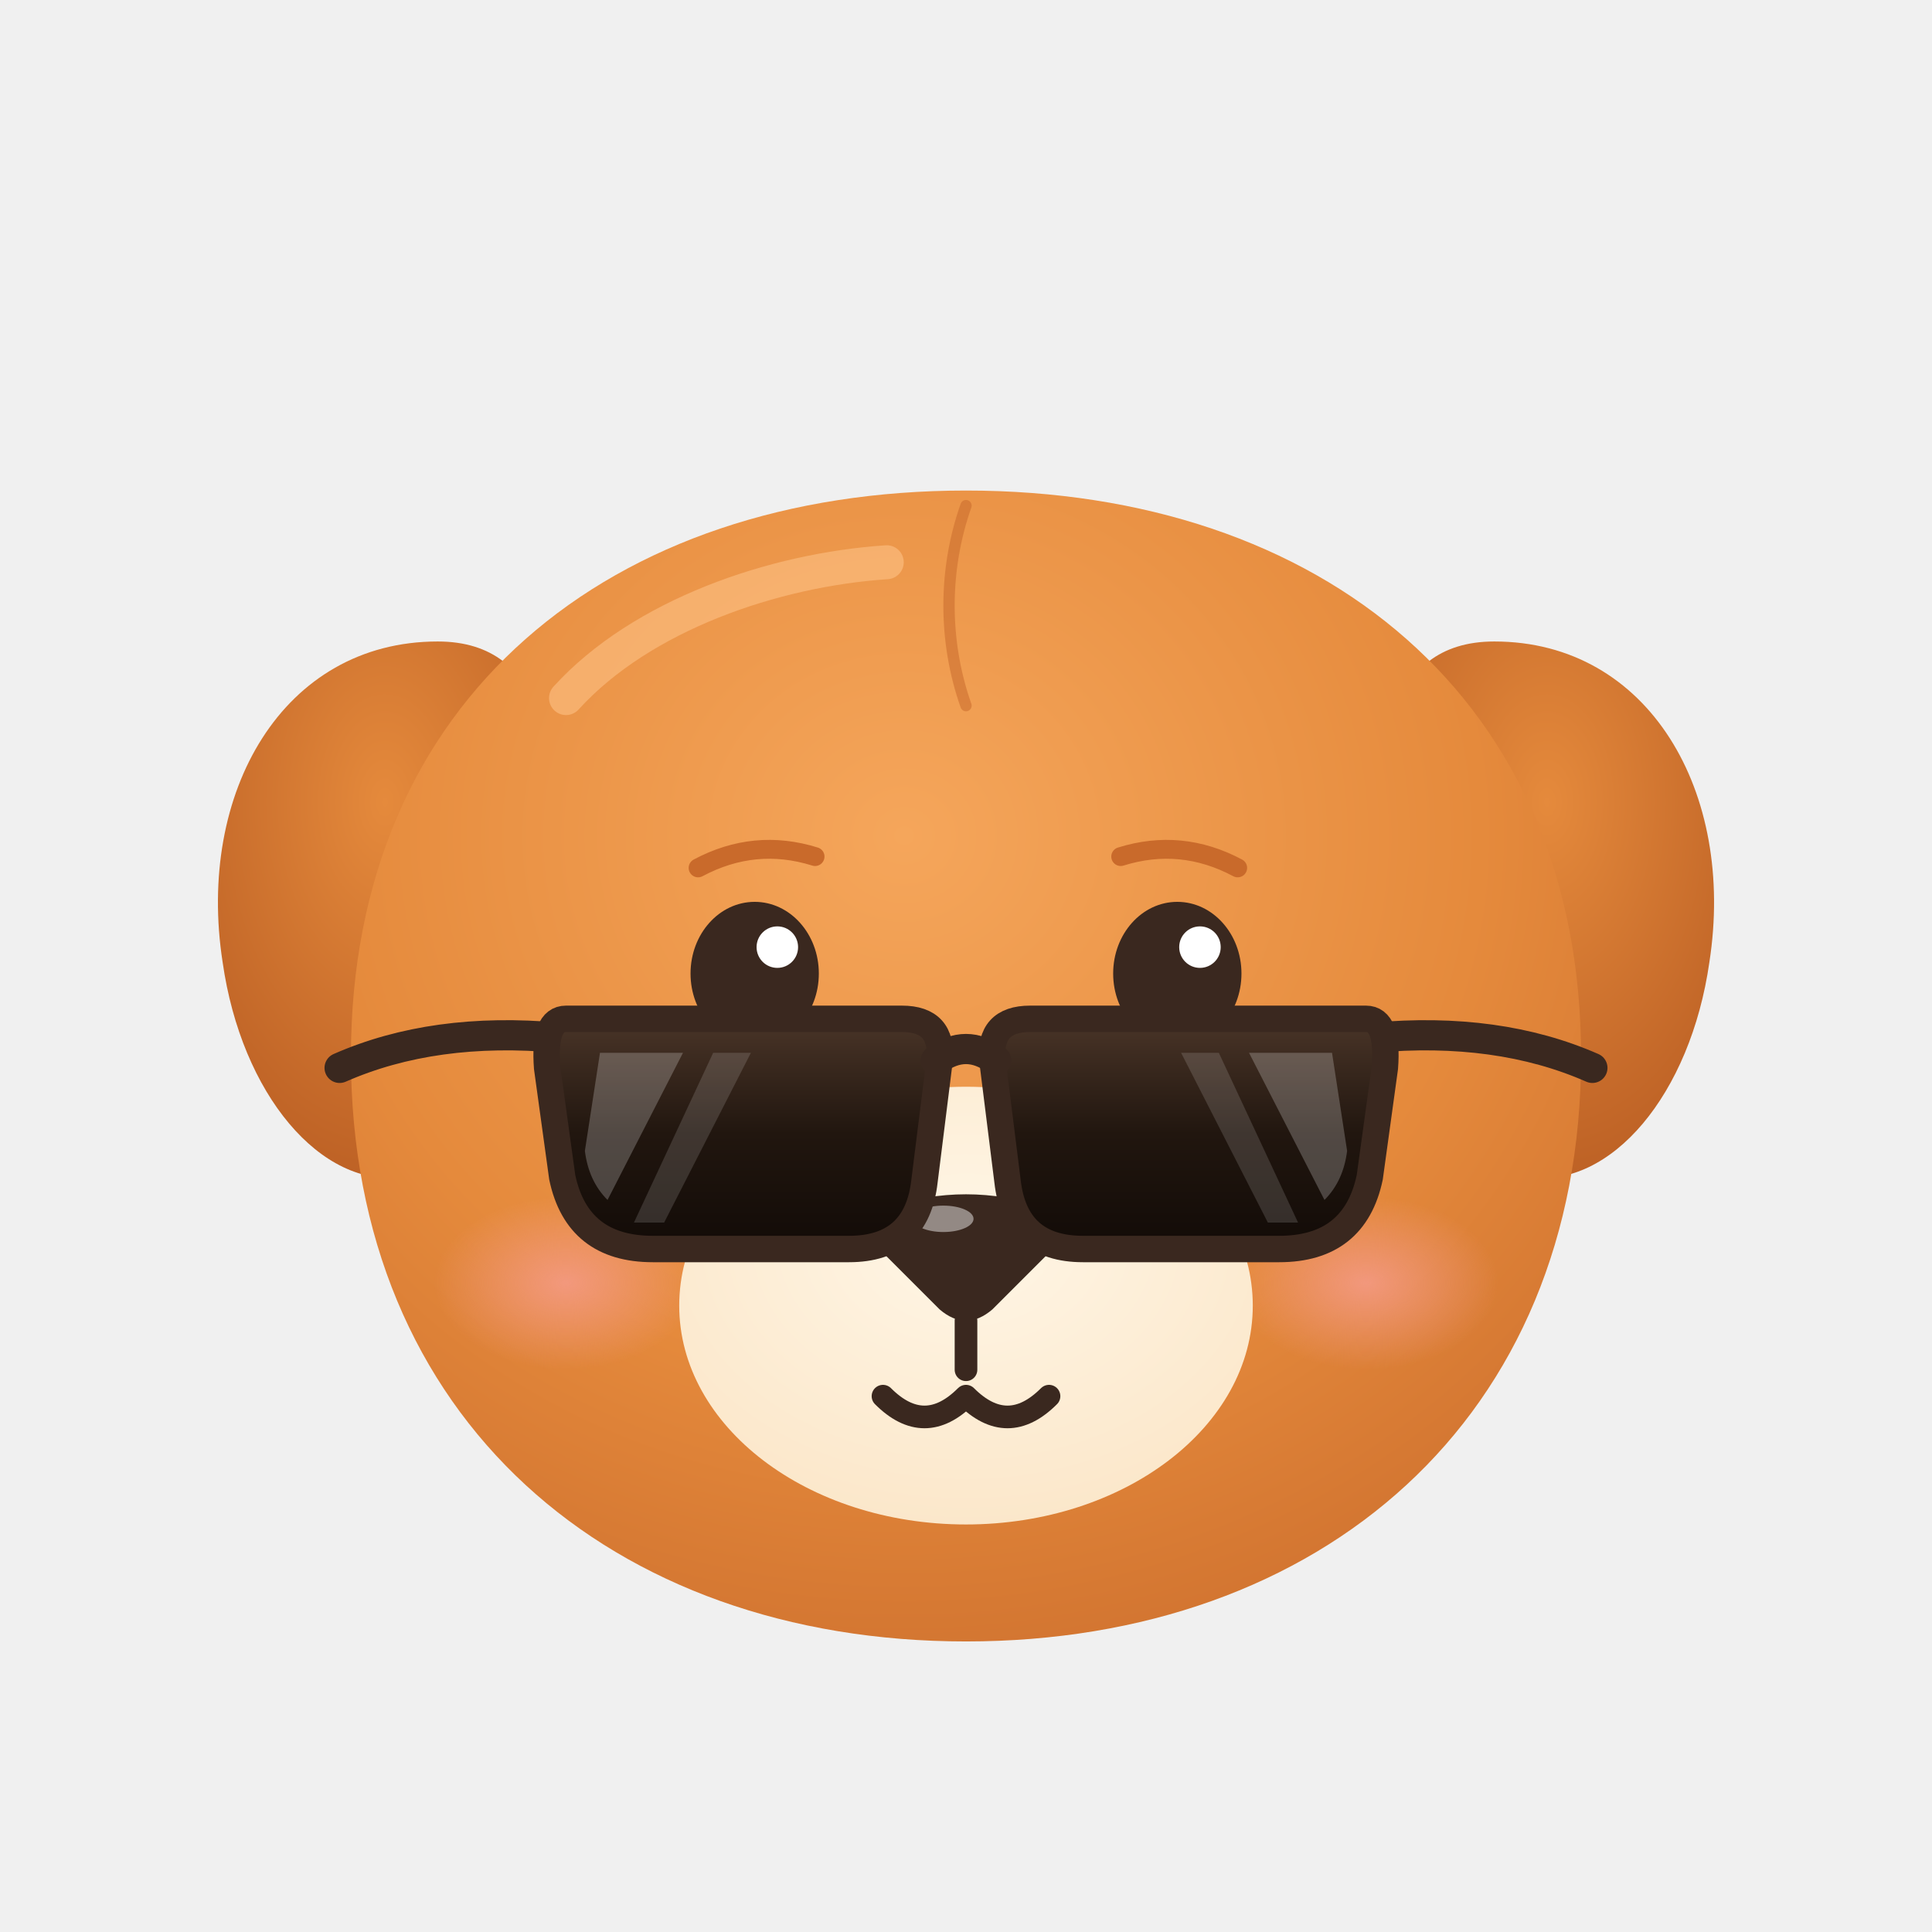
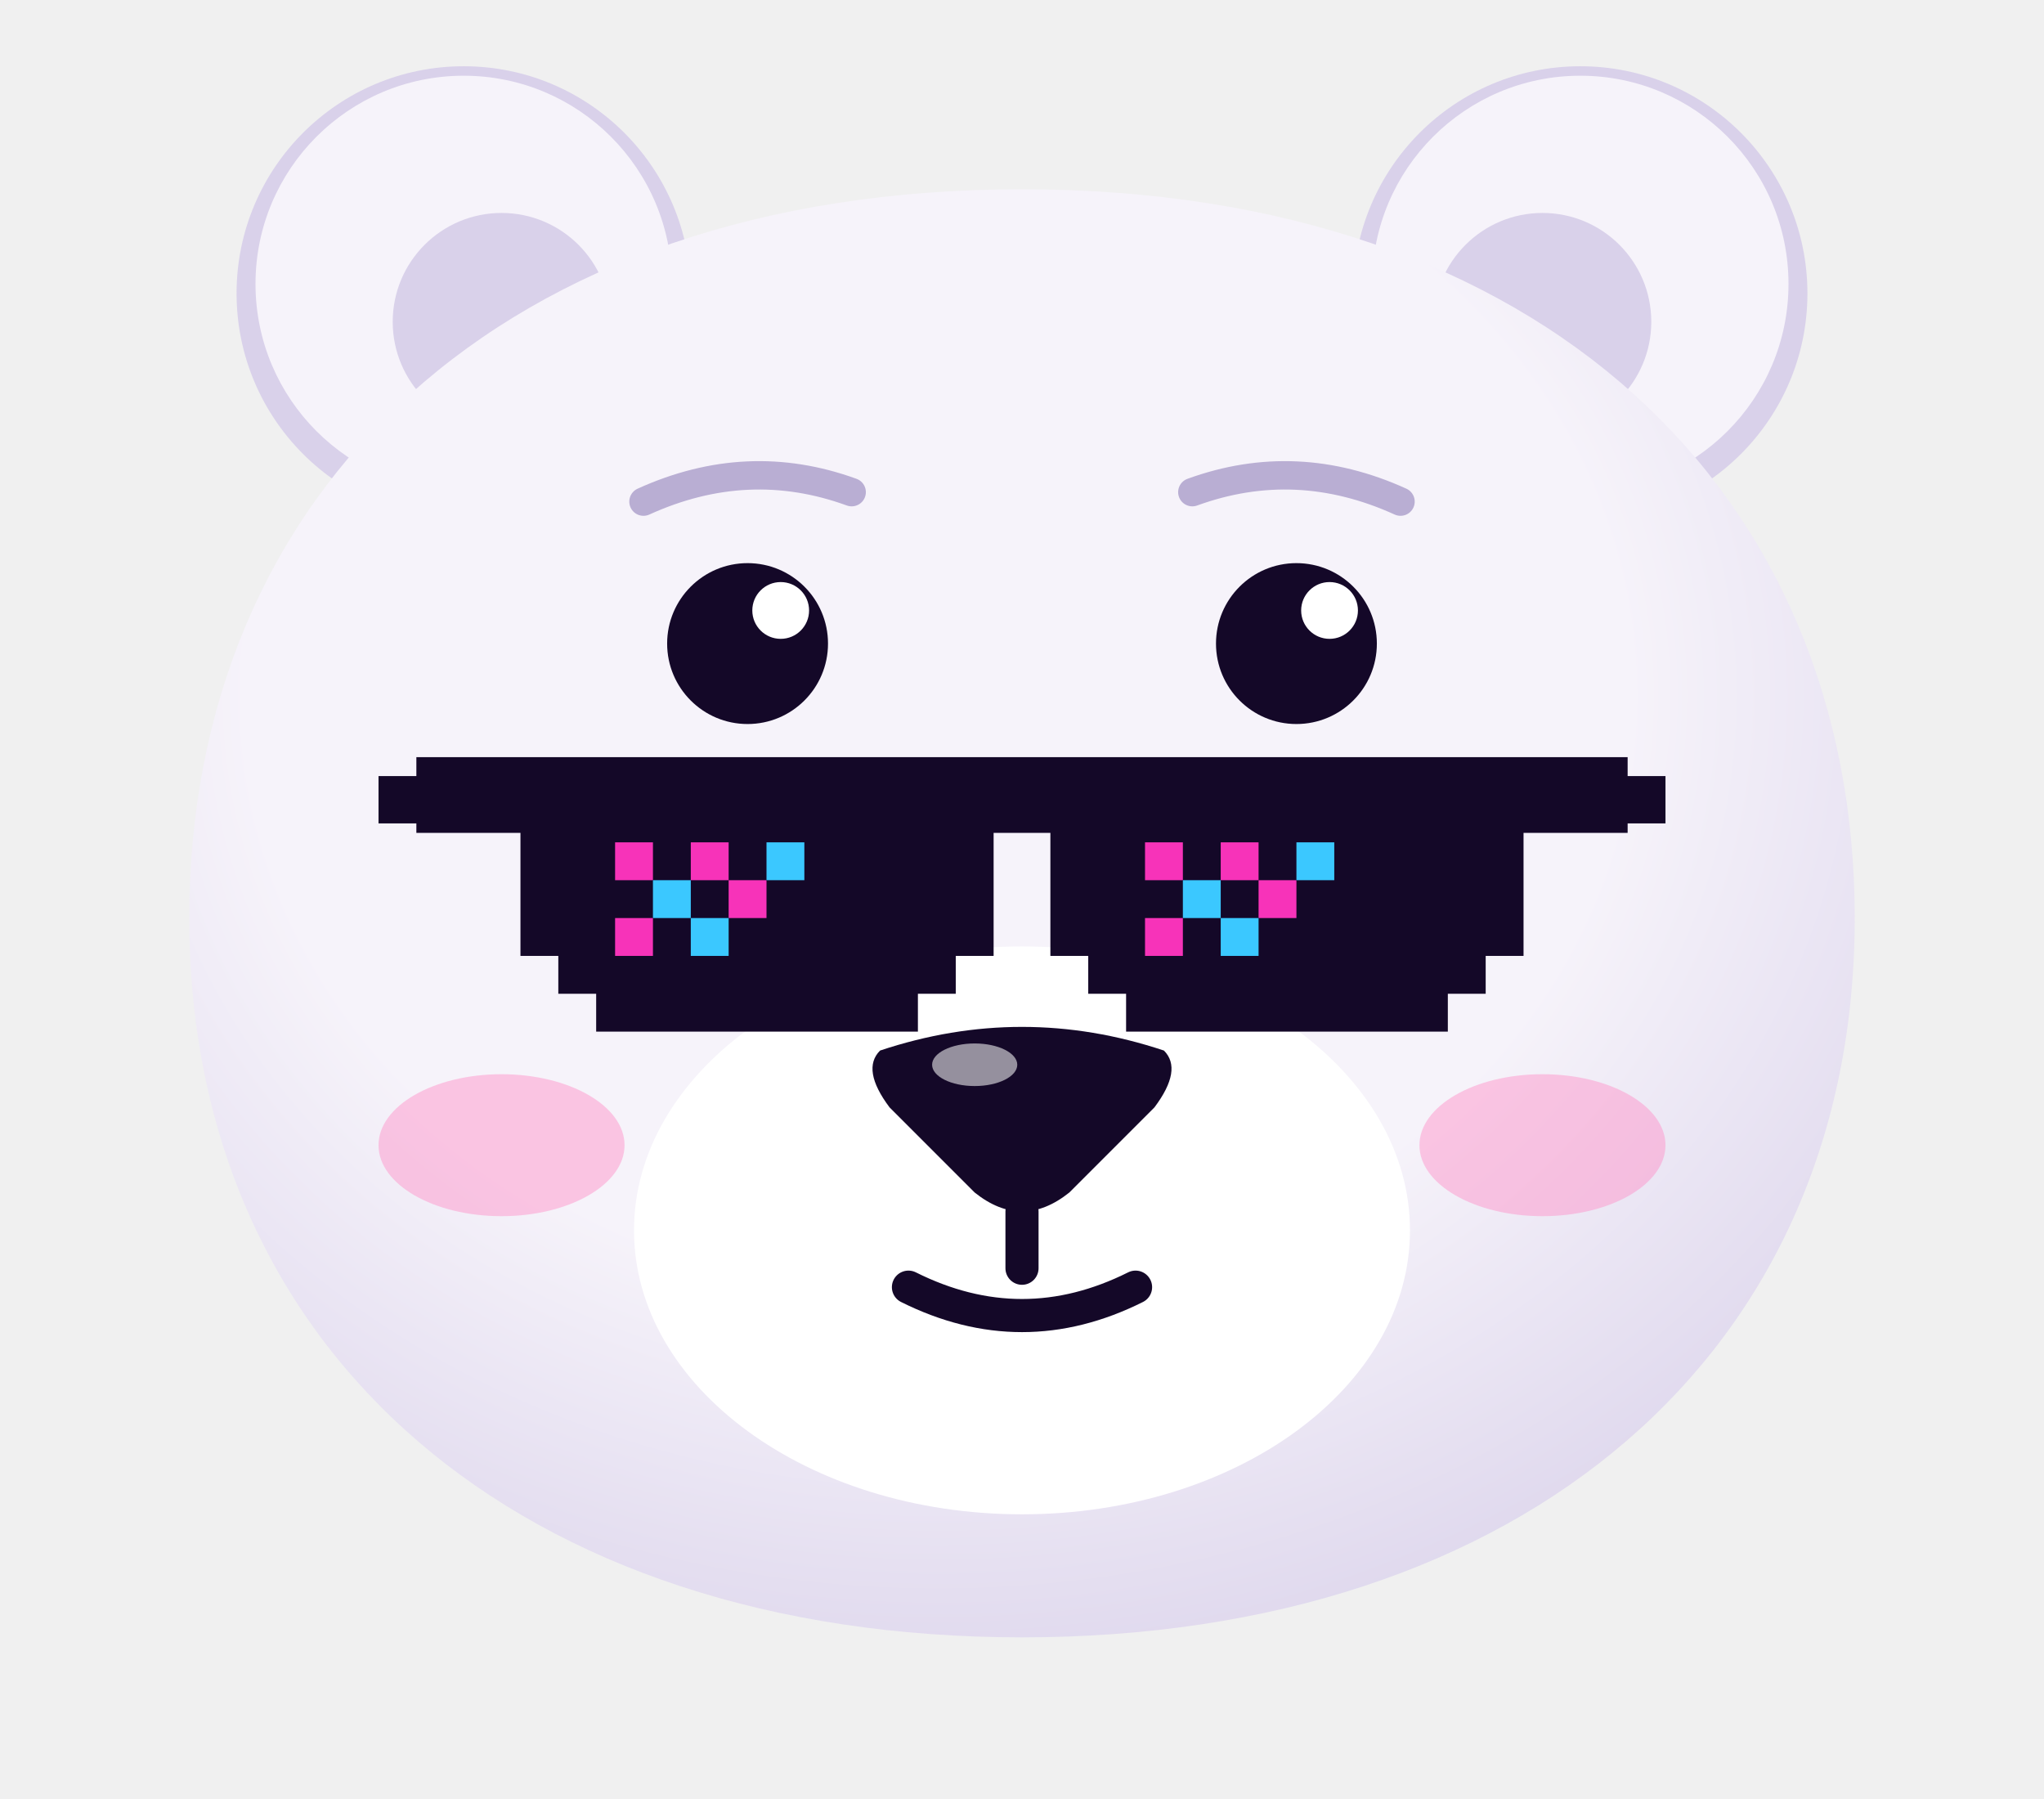
- <svg xmlns="http://www.w3.org/2000/svg" viewBox="0 0 1024 1024">
-   <defs>
-     <radialGradient id="fur" cx=".45" cy=".3" r=".85">
-       <stop offset="0" stop-color="#F5A65B" />
-       <stop offset=".55" stop-color="#E58A3C" />
-       <stop offset="1" stop-color="#C96A2B" />
-     </radialGradient>
-     <radialGradient id="ear" cx=".5" cy=".3" r=".8">
-       <stop offset="0" stop-color="#E58A3C" />
-       <stop offset="1" stop-color="#B85C22" />
-     </radialGradient>
-     <radialGradient id="cream" cx=".5" cy=".35" r=".7">
-       <stop offset="0" stop-color="#FFF6E6" />
-       <stop offset="1" stop-color="#FBE6C8" />
-     </radialGradient>
-     <linearGradient id="lens" x1="0" y1="0" x2="0" y2="1">
-       <stop offset="0" stop-color="#4A3528" />
-       <stop offset=".5" stop-color="#21160F" />
-       <stop offset="1" stop-color="#120B07" />
-     </linearGradient>
-     <linearGradient id="hny" x1="0" y1="0" x2="0" y2="1">
-       <stop offset="0" stop-color="#FFD27A" />
-       <stop offset="1" stop-color="#E39A2A" />
-     </linearGradient>
-     <radialGradient id="blush" cx=".5" cy=".5" r=".5">
-       <stop offset="0" stop-color="#F49A84" stop-opacity=".9" />
-       <stop offset="1" stop-color="#F49A84" stop-opacity="0" />
-     </radialGradient>
-   </defs>
-   <g transform="translate(0 40) scale(1)">
-     <path d="M232 300C150 300 104 380 118 470C128 540 170 590 214 584C262 578 280 500 290 430C298 360 290 300 232 300Z" fill="url(#ear)" />
-     <path d="M792 300C874 300 920 380 906 470C896 540 854 590 810 584C762 578 744 500 734 430C726 360 734 300 792 300Z" fill="url(#ear)" />
-     <path d="M512 220C700 220 838 330 838 520C838 712 700 830 512 830C324 830 186 712 186 520C186 330 324 220 512 220Z" fill="url(#fur)" />
-     <path d="M512 228C500 262 500 300 512 334" fill="none" stroke="#C96A2B" stroke-width="6" stroke-linecap="round" opacity=".55" />
-     <path d="M300 330C340 286 410 262 470 258" fill="none" stroke="#FFC48A" stroke-width="18" stroke-linecap="round" opacity=".55" />
-     <ellipse cx="300" cy="640" rx="70" ry="46" fill="url(#blush)" />
-     <ellipse cx="724" cy="640" rx="70" ry="46" fill="url(#blush)" />
-     <ellipse cx="512" cy="652" rx="152" ry="116" fill="url(#cream)" />
-     <path d="M470 600Q512 586 554 600Q566 606 556 624L526 654Q512 666 498 654L468 624Q458 606 470 600Z" fill="#3A281F" />
-     <ellipse cx="500" cy="606" rx="16" ry="7" fill="#fff" opacity=".45" />
-     <path d="M512 660V686M468 700Q490 722 512 700Q534 722 556 700" fill="none" stroke="#3A281F" stroke-width="12" stroke-linecap="round" stroke-linejoin="round" />
-     <ellipse cx="400" cy="476" rx="34" ry="38" fill="#3A281F" />
-     <circle cx="412" cy="462" r="11" fill="#fff" />
-     <ellipse cx="624" cy="476" rx="34" ry="38" fill="#3A281F" />
-     <circle cx="636" cy="462" r="11" fill="#fff" />
-     <g transform="translate(0 70)">
-       <g transform="rotate(0 512 486)">
-         <path d="M180 456Q230 434 296 440" fill="none" stroke="#3A281F" stroke-width="16" stroke-linecap="round" />
-         <path d="M844 456Q794 434 728 440" fill="none" stroke="#3A281F" stroke-width="16" stroke-linecap="round" />
-         <g>
-           <path d="M300 430H478Q500 430 498 452L490 516Q486 552 450 552H346Q306 552 298 514L290 456Q288 430 300 430Z" fill="url(#lens)" stroke="#3A281F" stroke-width="14" stroke-linejoin="round" />
-           <path d="M318 448L362 448L322 526Q312 516 310 500Z" fill="#fff" opacity=".22" />
-           <path d="M378 448L398 448L352 538L336 538Z" fill="#fff" opacity=".14" />
-         </g>
-         <g transform="translate(1024 0) scale(-1 1)">
-           <path d="M300 430H478Q500 430 498 452L490 516Q486 552 450 552H346Q306 552 298 514L290 456Q288 430 300 430Z" fill="url(#lens)" stroke="#3A281F" stroke-width="14" stroke-linejoin="round" />
-           <path d="M318 448L362 448L322 526Q312 516 310 500Z" fill="#fff" opacity=".22" />
-           <path d="M378 448L398 448L352 538L336 538Z" fill="#fff" opacity=".14" />
-         </g>
-         <path d="M496 452Q512 440 528 452" fill="none" stroke="#3A281F" stroke-width="16" stroke-linecap="round" />
-       </g>
-     </g>
-     <path d="M370 420Q400 404 432 414M594 414Q626 404 656 420" fill="none" stroke="#C96A2B" stroke-width="10" stroke-linecap="round" />
+ <svg xmlns="http://www.w3.org/2000/svg" viewBox="40 70 432 380">
+   <g transform="translate(0 -8)">
+     <circle cx="138" cy="140" r="48" fill="#D9D1EA" />
+     <circle cx="138" cy="138" r="44" fill="#F6F3FA" />
+     <circle cx="146" cy="146" r="23" fill="#D9D1EA" />
+     <circle cx="374" cy="140" r="48" fill="#D9D1EA" />
+     <circle cx="374" cy="138" r="44" fill="#F6F3FA" />
+     <circle cx="366" cy="146" r="23" fill="#D9D1EA" />
+     <defs>
+       <radialGradient id="mpeekhg" cx=".45" cy=".35" r=".75">
+         <stop offset=".55" stop-color="#F6F3FA" />
+         <stop offset="1" stop-color="#D9D1EA" />
+       </radialGradient>
+     </defs>
+     <path d="M256 118 C366 118 432 182 432 272 C432 364 362 424 256 424 C150 424 80 364 80 272 C80 182 146 118 256 118 Z" fill="url(#mpeekhg)" />
+     <ellipse cx="256" cy="338" rx="82" ry="60" fill="#FFFFFF" />
+     <ellipse cx="146" cy="320" rx="26" ry="15" fill="#FF8CC6" opacity=".45" />
+     <ellipse cx="366" cy="320" rx="26" ry="15" fill="#FF8CC6" opacity=".45" />
+     <circle cx="198" cy="214" r="17" fill="#140828" />
+     <circle cx="314" cy="214" r="17" fill="#140828" />
+     <circle cx="205" cy="207" r="6" fill="#fff" />
+     <circle cx="321" cy="207" r="6" fill="#fff" />
+     <path d="M176 184 Q198 174 220 182" fill="none" stroke="#B9AED3" stroke-width="6" stroke-linecap="round" />
+     <path d="M292 182 Q314 174 336 184" fill="none" stroke="#B9AED3" stroke-width="6" stroke-linecap="round" />
+     <rect x="128" y="238" width="256" height="16" fill="#140828" />
+     <rect x="120" y="242" width="10" height="10" fill="#140828" />
+     <rect x="382" y="242" width="10" height="10" fill="#140828" />
+     <path d="M150,248 L250,248 L250,280 L242,280 L242,288 L234,288 L234,296 L166,296 L166,288 L158,288 L158,280 L150,280 Z" fill="#140828" />
+     <rect x="170" y="256" width="8" height="8" fill="#F733B9" />
+     <rect x="178" y="264" width="8" height="8" fill="#3BC8FF" />
+     <rect x="186" y="256" width="8" height="8" fill="#F733B9" />
+     <rect x="194" y="264" width="8" height="8" fill="#F733B9" />
+     <rect x="186" y="272" width="8" height="8" fill="#3BC8FF" />
+     <rect x="202" y="256" width="8" height="8" fill="#3BC8FF" />
+     <rect x="170" y="272" width="8" height="8" fill="#F733B9" />
+     <path d="M262,248 L362,248 L362,280 L354,280 L354,288 L346,288 L346,296 L278,296 L278,288 L270,288 L270,280 L262,280 Z" fill="#140828" />
+     <rect x="282" y="256" width="8" height="8" fill="#F733B9" />
+     <rect x="290" y="264" width="8" height="8" fill="#3BC8FF" />
+     <rect x="298" y="256" width="8" height="8" fill="#F733B9" />
+     <rect x="306" y="264" width="8" height="8" fill="#F733B9" />
+     <rect x="298" y="272" width="8" height="8" fill="#3BC8FF" />
+     <rect x="314" y="256" width="8" height="8" fill="#3BC8FF" />
+     <rect x="282" y="272" width="8" height="8" fill="#F733B9" />
+     <path d="M226 300 Q256 290 286 300 Q290 304 284 312 L266 330 Q256 338 246 330 L228 312 Q222 304 226 300 Z" fill="#140828" />
+     <ellipse cx="246" cy="303" rx="9" ry="4.5" fill="#fff" opacity=".55" />
+     <path d="M256 334 V346" stroke="#140828" stroke-width="7" stroke-linecap="round" />
+     <path d="M232 350 Q256 362 280 350" fill="none" stroke="#140828" stroke-width="7" stroke-linecap="round" />
  </g>
</svg>
